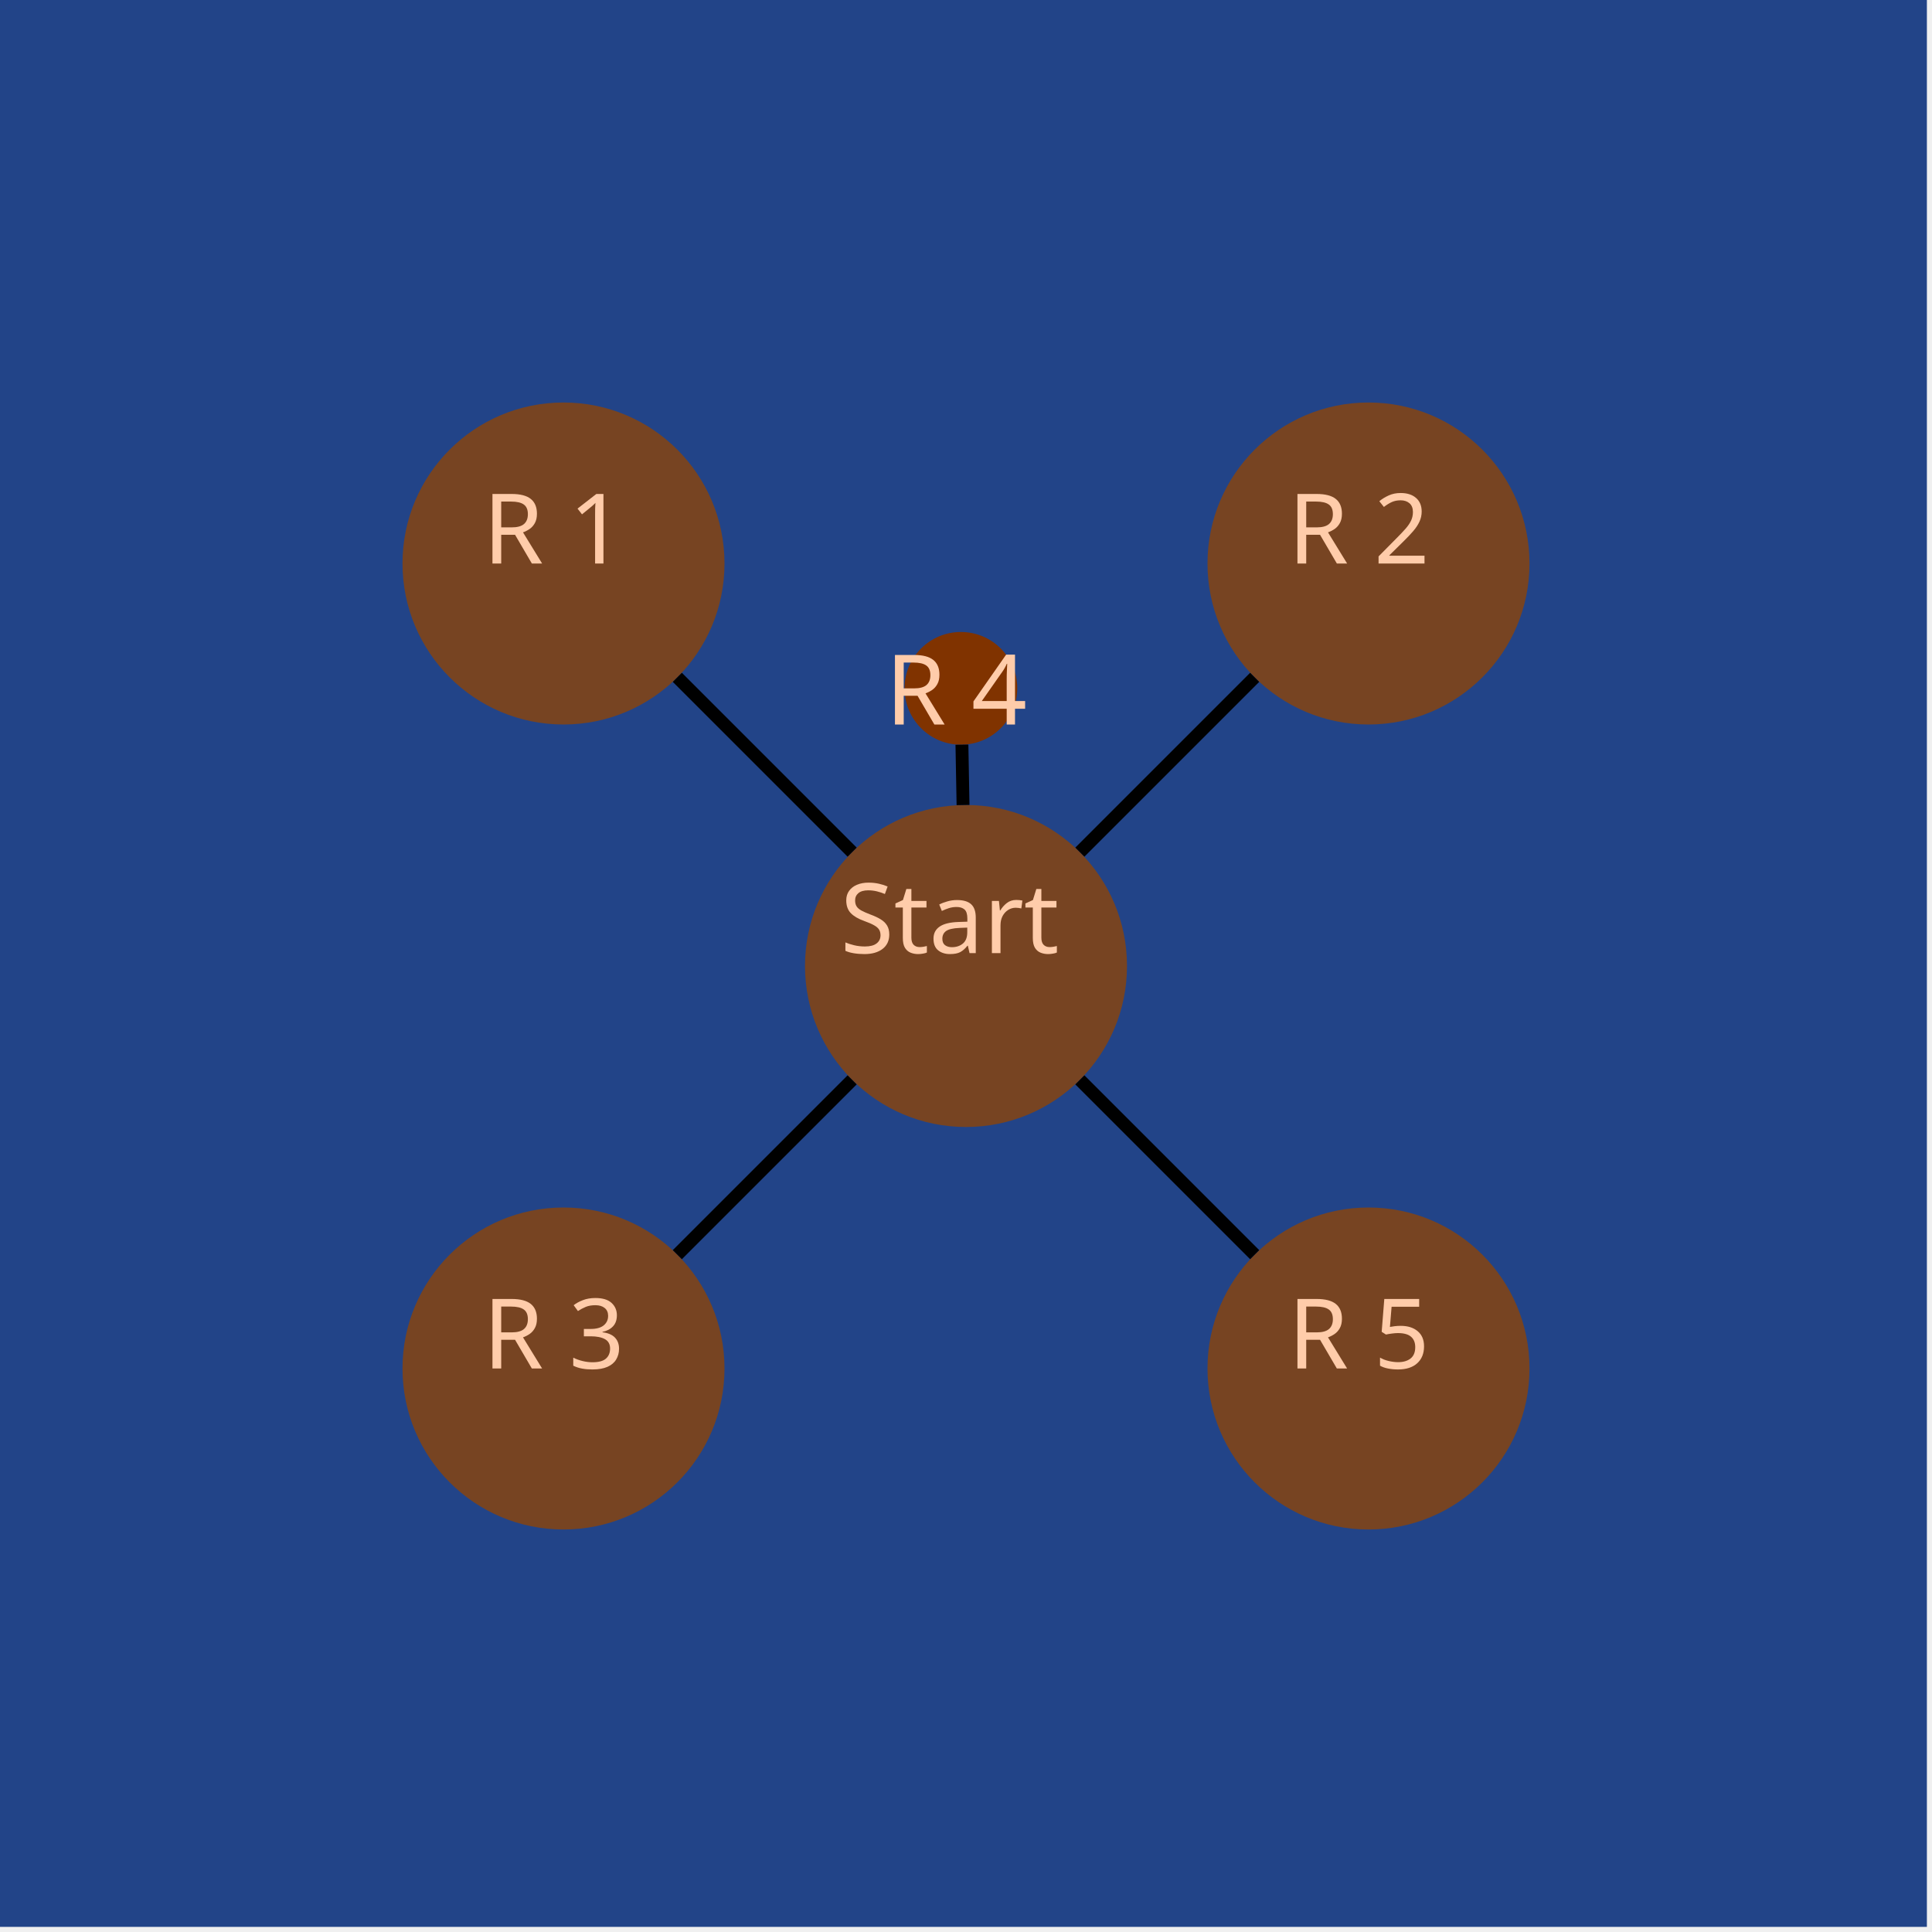
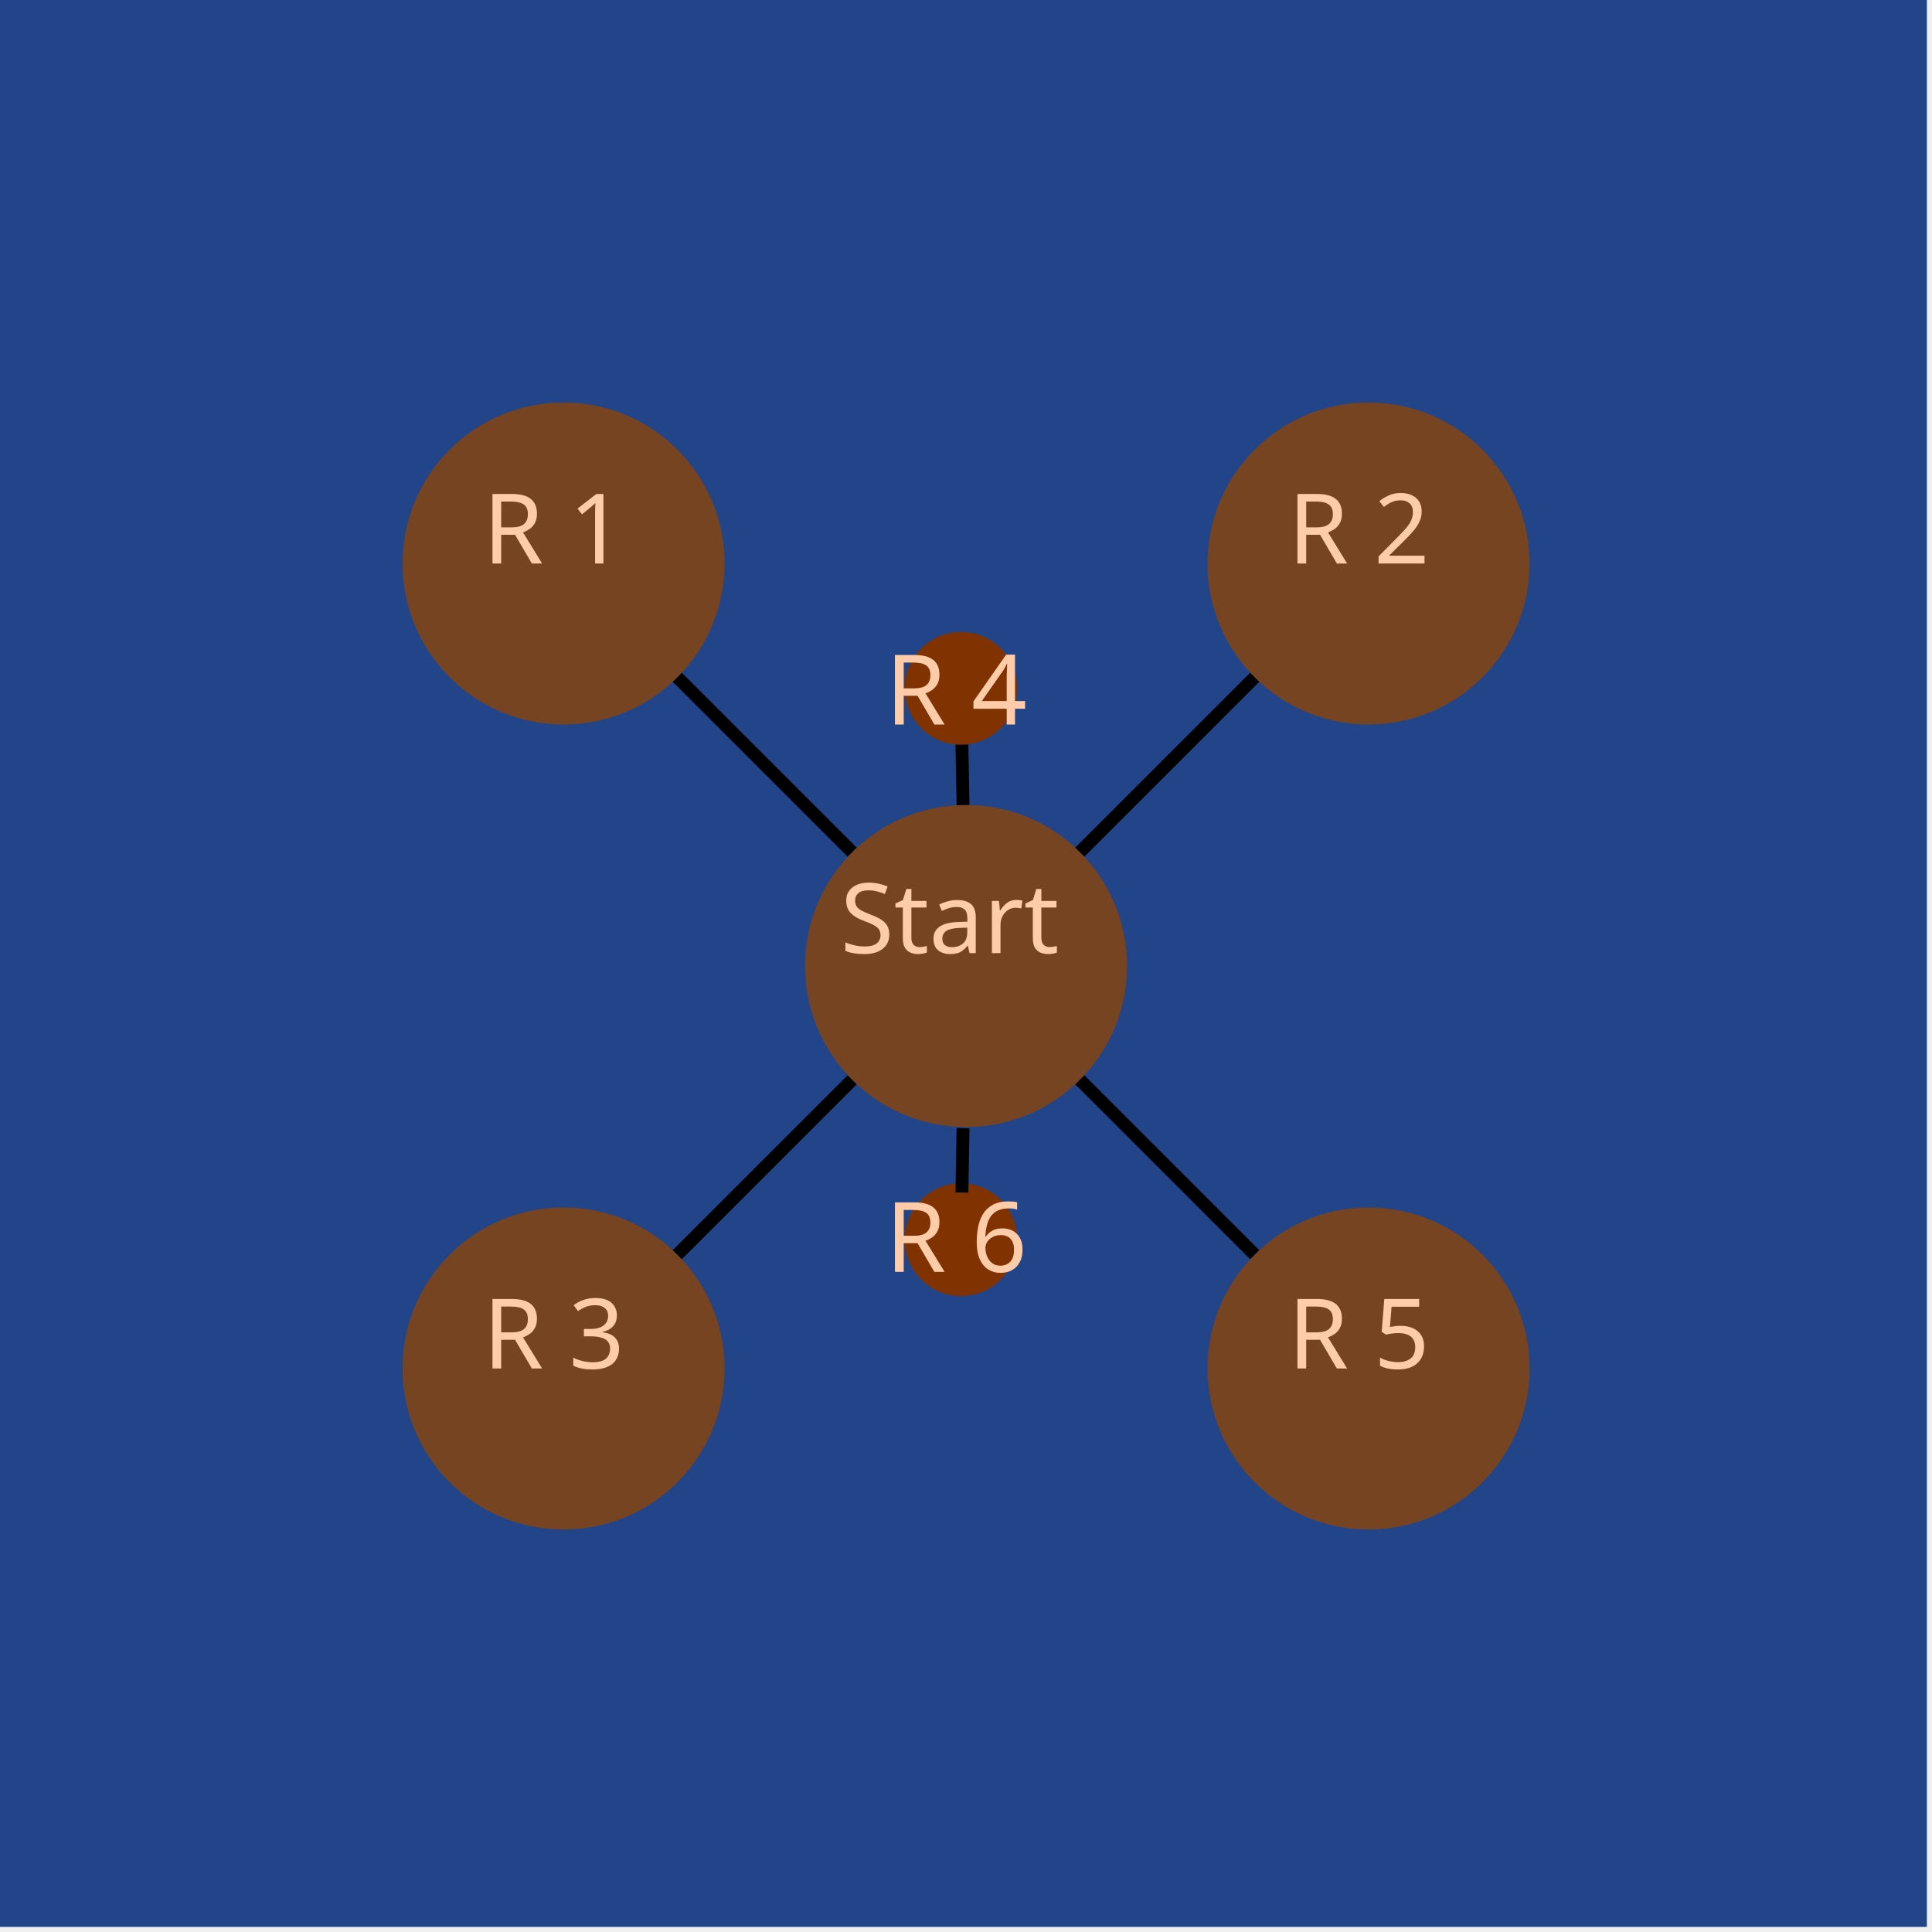
<svg xmlns="http://www.w3.org/2000/svg" id="svg3090" width="600" height="600" version="1.1" viewBox="0 0 600 600">
  <path id="path3071" d="m-1.588-1.061v599.47h600v-600h-600v0.527z" fill="#248" stroke-width="0" />
  <g id="g3081" fill="#742" stroke-width=".234">
    <circle id="region_start" cx="300" cy="300" r="50">
      <text id="text3073" stroke="#fff" stroke-width="1">Start</text>
    </circle>
    <circle id="region_region1" cx="175" cy="175" r="50">
	</circle>
    <circle id="region_region2" cx="425" cy="175" r="50">
	</circle>
    <circle id="region_region3" cx="175" cy="425" r="50">
	</circle>
    <circle id="region_region4" cx="298.42" cy="213.77" r="17.5" fill="#803300">
	</circle>
    <circle id="region_region5" cx="425" cy="425" r="50">
	</circle>
+     <circle id="region_region6" cx="298.42" cy="385" r="17.5" fill="#803300">
+ 	</circle>
  </g>
  <g id="g3088" fill="none" stroke="#000" stroke-width="4px">
    <path id="path_start_region1" d="m264.64 264.64-54.289-54.289" />
    <path id="path_start_region2" d="m335.36 264.64 54.289-54.289" />
    <path id="path_start_region3" d="m264.64 335.36-54.289 54.289" />
    <path id="path_start_region4" d="m299.08 250.01-0.344-18.749" />
    <path id="path_start_region5" d="m335.36 335.36 54.289 54.289" />
+     <path id="path_start_region4" d="m299.08 350.36-0.344 20" />
  </g>
  <g fill="#ffccaa" font-family="sans-serif" font-size="30.238px" stroke-width=".756" style="line-height:1.25;pointer-events:none;user-select:none">
    <text x="261" y="296">Start</text>
    <text x="150" y="175">R 1</text>
    <text x="400" y="175">R 2</text>
    <text x="150" y="425">R 3</text>
    <text x="275" y="225">R 4</text>
    <text x="400" y="425">R 5</text>
+     <text x="275" y="395">R 6</text>
  </g>&gt;</svg>
